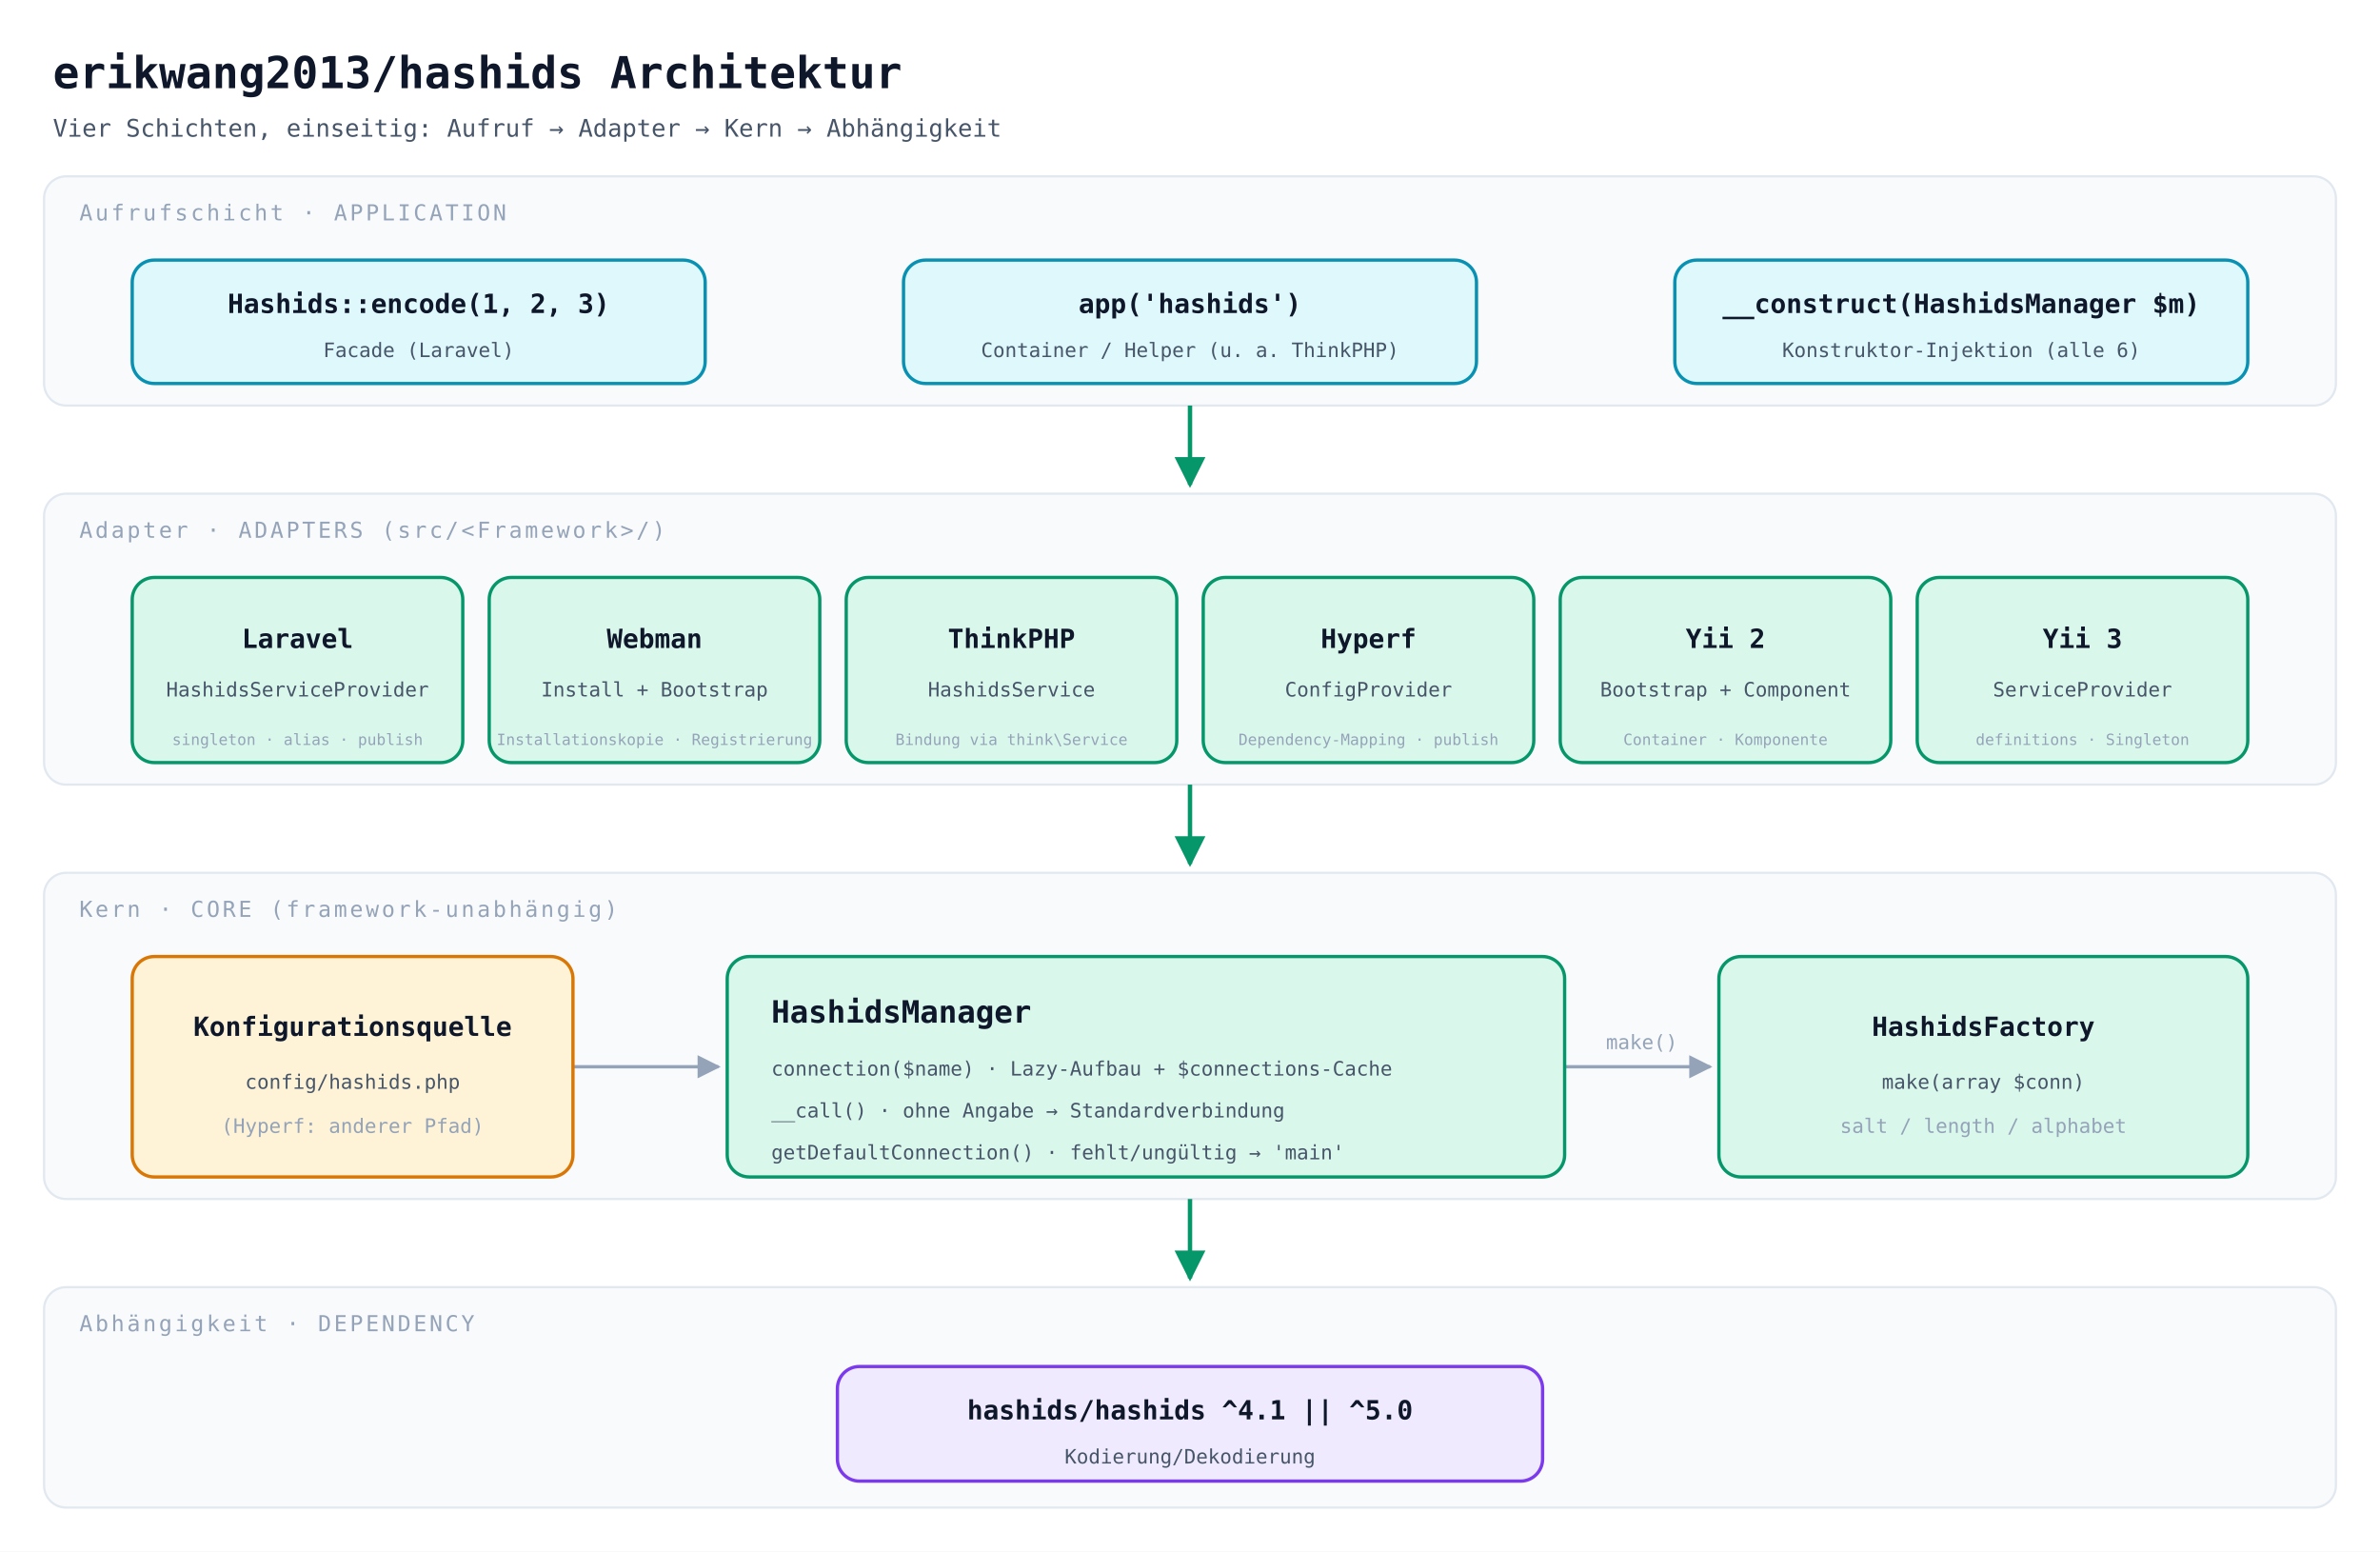
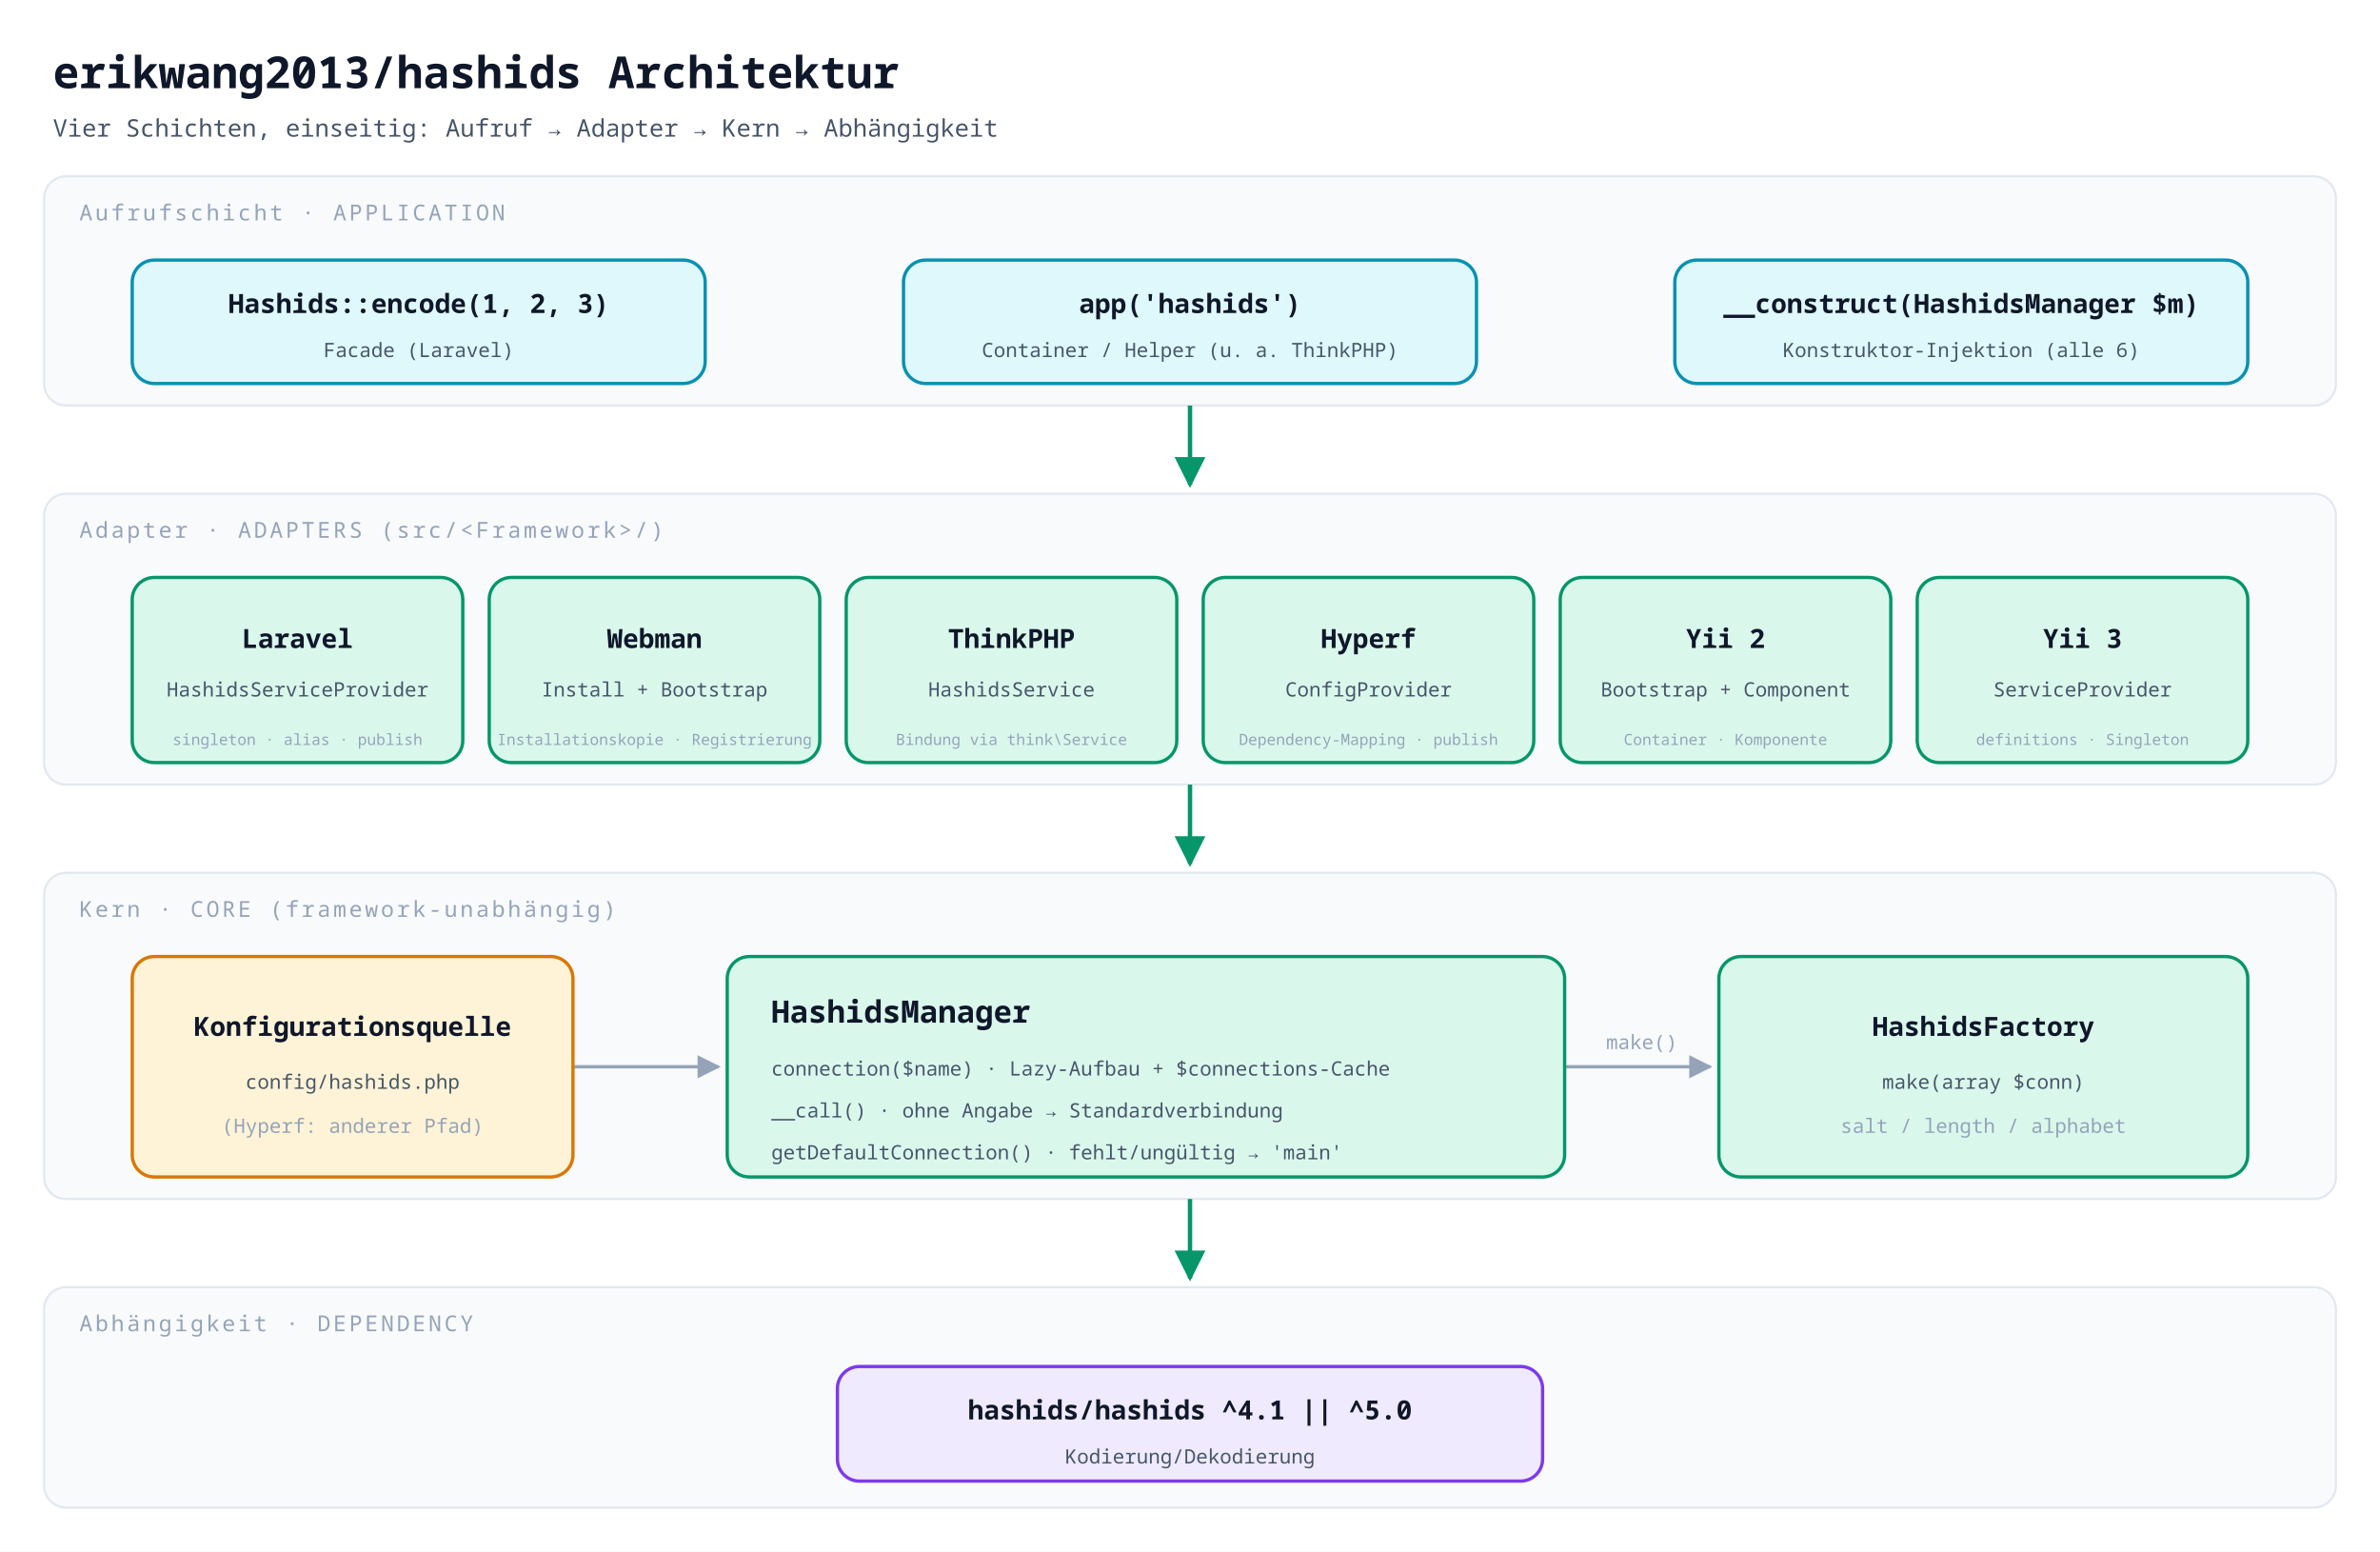
<svg xmlns="http://www.w3.org/2000/svg" viewBox="0 0 1080 704" role="img" aria-labelledby="archTitle archDesc">
  <defs>
    <style>
-       text { font-family: ui-monospace, SFMono-Regular, Menlo, Consolas, "DejaVu Sans Mono", "PingFang SC", "Microsoft YaHei", monospace; }
+       text { font-family: ui-monospace, "Noto Sans Mono", "DejaVu Sans Mono", "Liberation Mono", monospace; }
      .bg          { fill: #ffffff; }
      .lane        { fill: #f8fafc; stroke: #e2e8f0; stroke-width: 1; }
      .lane-title  { fill: #94a3b8; font-size: 10px; letter-spacing: 1.2px; }
      .c-mask      { fill: #ffffff; }
      .c-frontend  { fill: rgba(34,211,238,.15);  stroke: #0891b2; stroke-width: 1.5; }
      .c-backend   { fill: rgba(52,211,153,.18);  stroke: #059669; stroke-width: 1.5; }
      .c-cloud     { fill: rgba(251,191,36,.18);  stroke: #d97706; stroke-width: 1.5; }
      .c-database  { fill: rgba(167,139,250,.18); stroke: #7c3aed; stroke-width: 1.5; }
      .t-primary   { fill: #0f172a; font-weight: 600; }
      .t-muted     { fill: #475569; }
      .t-dim       { fill: #94a3b8; }
      .a-default   { stroke: #94a3b8; fill: none; }
      .a-emphasis  { stroke: #059669; fill: none; }
      .a-head-default  { fill: #94a3b8; }
      .a-head-emphasis { fill: #059669; }

      @media (prefers-color-scheme: dark) {
        .bg          { fill: #0b1220; }
        .lane        { fill: #0f172a; stroke: #1e293b; }
        .lane-title  { fill: #64748b; }
        .c-mask      { fill: #0f172a; }
        .c-frontend  { fill: rgba(8,51,68,.40);   stroke: #22d3ee; }
        .c-backend   { fill: rgba(6,78,59,.40);   stroke: #34d399; }
        .c-cloud     { fill: rgba(120,53,15,.35); stroke: #fbbf24; }
        .c-database  { fill: rgba(76,29,149,.40); stroke: #a78bfa; }
        .t-primary   { fill: #f8fafc; }
        .t-muted     { fill: #94a3b8; }
        .t-dim       { fill: #64748b; }
        .a-default   { stroke: #64748b; }
        .a-emphasis  { stroke: #34d399; }
        .a-head-default  { fill: #64748b; }
        .a-head-emphasis { fill: #34d399; }
      }
    </style>
    <marker id="ah" viewBox="0 0 10 10" refX="9" refY="5" markerWidth="7" markerHeight="7" orient="auto">
      <path d="M0 0 L10 5 L0 10 z" class="a-head-default" />
    </marker>
    <marker id="ah-e" viewBox="0 0 10 10" refX="9" refY="5" markerWidth="7" markerHeight="7" orient="auto">
      <path d="M0 0 L10 5 L0 10 z" class="a-head-emphasis" />
    </marker>
  </defs>
  <rect class="bg" x="0" y="0" width="1080" height="704" />
  <text x="24" y="40" class="t-primary" font-size="20">erikwang2013/hashids Architektur</text>
  <text x="24" y="62" class="t-muted" font-size="11">Vier Schichten, einseitig: Aufruf → Adapter → Kern → Abhängigkeit</text>
  <rect class="lane" x="20" y="80" width="1040" height="104" rx="10" />
  <rect class="lane" x="20" y="224" width="1040" height="132" rx="10" />
  <rect class="lane" x="20" y="396" width="1040" height="148" rx="10" />
  <rect class="lane" x="20" y="584" width="1040" height="100" rx="10" />
  <text class="lane-title" x="36" y="100">Aufrufschicht · APPLICATION</text>
  <text class="lane-title" x="36" y="244">Adapter · ADAPTERS (src/&lt;Framework&gt;/)</text>
  <text class="lane-title" x="36" y="416">Kern · CORE (framework-unabhängig)</text>
  <text class="lane-title" x="36" y="604">Abhängigkeit · DEPENDENCY</text>
  <line class="a-emphasis" x1="540" y1="184" x2="540" y2="220" stroke-width="2" marker-end="url(#ah-e)" />
  <line class="a-emphasis" x1="540" y1="356" x2="540" y2="392" stroke-width="2" marker-end="url(#ah-e)" />
  <line class="a-emphasis" x1="540" y1="544" x2="540" y2="580" stroke-width="2" marker-end="url(#ah-e)" />
  <line class="a-default" x1="260" y1="484" x2="326" y2="484" stroke-width="1.5" marker-end="url(#ah)" />
  <line class="a-default" x1="710" y1="484" x2="776" y2="484" stroke-width="1.5" marker-end="url(#ah)" />
  <text class="t-dim" x="745" y="476" font-size="9" text-anchor="middle">make()</text>
  <rect class="c-mask" x="60" y="118" width="260" height="56" rx="10" />
  <rect class="c-frontend" x="60" y="118" width="260" height="56" rx="10" />
  <text class="t-primary" x="190" y="142" font-size="12" text-anchor="middle">Hashids::encode(1, 2, 3)</text>
  <text class="t-muted" x="190" y="162" font-size="9" text-anchor="middle">Facade (Laravel)</text>
  <rect class="c-mask" x="410" y="118" width="260" height="56" rx="10" />
  <rect class="c-frontend" x="410" y="118" width="260" height="56" rx="10" />
  <text class="t-primary" x="540" y="142" font-size="12" text-anchor="middle">app('hashids')</text>
  <text class="t-muted" x="540" y="162" font-size="9" text-anchor="middle">Container / Helper (u. a. ThinkPHP)</text>
  <rect class="c-mask" x="760" y="118" width="260" height="56" rx="10" />
  <rect class="c-frontend" x="760" y="118" width="260" height="56" rx="10" />
  <text class="t-primary" x="890" y="142" font-size="12" text-anchor="middle">__construct(HashidsManager $m)</text>
  <text class="t-muted" x="890" y="162" font-size="9" text-anchor="middle">Konstruktor-Injektion (alle 6)</text>
  <rect class="c-mask" x="60  " y="262" width="150" height="84" rx="10" />
  <rect class="c-backend" x="60  " y="262" width="150" height="84" rx="10" />
  <text class="t-primary" x="135" y="294" font-size="12" text-anchor="middle">Laravel</text>
  <text class="t-muted" x="135" y="316" font-size="9" text-anchor="middle">HashidsServiceProvider</text>
  <text class="t-dim" x="135" y="338" font-size="7" text-anchor="middle">singleton · alias · publish</text>
  <rect class="c-mask" x="222 " y="262" width="150" height="84" rx="10" />
  <rect class="c-backend" x="222 " y="262" width="150" height="84" rx="10" />
  <text class="t-primary" x="297" y="294" font-size="12" text-anchor="middle">Webman</text>
  <text class="t-muted" x="297" y="316" font-size="9" text-anchor="middle">Install + Bootstrap</text>
  <text class="t-dim" x="297" y="338" font-size="7" text-anchor="middle">Installationskopie · Registrierung</text>
  <rect class="c-mask" x="384 " y="262" width="150" height="84" rx="10" />
  <rect class="c-backend" x="384 " y="262" width="150" height="84" rx="10" />
  <text class="t-primary" x="459" y="294" font-size="12" text-anchor="middle">ThinkPHP</text>
  <text class="t-muted" x="459" y="316" font-size="9" text-anchor="middle">HashidsService</text>
  <text class="t-dim" x="459" y="338" font-size="7" text-anchor="middle">Bindung via think\Service</text>
  <rect class="c-mask" x="546 " y="262" width="150" height="84" rx="10" />
  <rect class="c-backend" x="546 " y="262" width="150" height="84" rx="10" />
  <text class="t-primary" x="621" y="294" font-size="12" text-anchor="middle">Hyperf</text>
  <text class="t-muted" x="621" y="316" font-size="9" text-anchor="middle">ConfigProvider</text>
  <text class="t-dim" x="621" y="338" font-size="7" text-anchor="middle">Dependency-Mapping · publish</text>
  <rect class="c-mask" x="708 " y="262" width="150" height="84" rx="10" />
  <rect class="c-backend" x="708 " y="262" width="150" height="84" rx="10" />
  <text class="t-primary" x="783" y="294" font-size="12" text-anchor="middle">Yii 2</text>
  <text class="t-muted" x="783" y="316" font-size="9" text-anchor="middle">Bootstrap + Component</text>
  <text class="t-dim" x="783" y="338" font-size="7" text-anchor="middle">Container · Komponente</text>
  <rect class="c-mask" x="870 " y="262" width="150" height="84" rx="10" />
  <rect class="c-backend" x="870 " y="262" width="150" height="84" rx="10" />
  <text class="t-primary" x="945" y="294" font-size="12" text-anchor="middle">Yii 3</text>
  <text class="t-muted" x="945" y="316" font-size="9" text-anchor="middle">ServiceProvider</text>
  <text class="t-dim" x="945" y="338" font-size="7" text-anchor="middle">definitions · Singleton</text>
  <rect class="c-mask" x="60" y="434" width="200" height="100" rx="10" />
  <rect class="c-cloud" x="60" y="434" width="200" height="100" rx="10" />
  <text class="t-primary" x="160" y="470" font-size="12" text-anchor="middle">Konfigurationsquelle</text>
  <text class="t-muted" x="160" y="494" font-size="9" text-anchor="middle">config/hashids.php</text>
  <text class="t-dim" x="160" y="514" font-size="9" text-anchor="middle">(Hyperf: anderer Pfad)</text>
  <rect class="c-mask" x="330" y="434" width="380" height="100" rx="10" />
  <rect class="c-backend" x="330" y="434" width="380" height="100" rx="10" />
  <text class="t-primary" x="350" y="464" font-size="14">HashidsManager</text>
  <text class="t-muted" x="350" y="488" font-size="9">connection($name) · Lazy-Aufbau + $connections-Cache</text>
  <text class="t-muted" x="350" y="507" font-size="9">__call() · ohne Angabe → Standardverbindung</text>
  <text class="t-muted" x="350" y="526" font-size="9">getDefaultConnection() · fehlt/ungültig → 'main'</text>
  <rect class="c-mask" x="780" y="434" width="240" height="100" rx="10" />
  <rect class="c-backend" x="780" y="434" width="240" height="100" rx="10" />
  <text class="t-primary" x="900" y="470" font-size="12" text-anchor="middle">HashidsFactory</text>
  <text class="t-muted" x="900" y="494" font-size="9" text-anchor="middle">make(array $conn)</text>
  <text class="t-dim" x="900" y="514" font-size="9" text-anchor="middle">salt / length / alphabet</text>
  <rect class="c-mask" x="380" y="620" width="320" height="52" rx="10" />
  <rect class="c-database" x="380" y="620" width="320" height="52" rx="10" />
  <text class="t-primary" x="540" y="644" font-size="12" text-anchor="middle">hashids/hashids ^4.1 || ^5.0</text>
  <text class="t-muted" x="540" y="664" font-size="9" text-anchor="middle">Kodierung/Dekodierung</text>
</svg>
